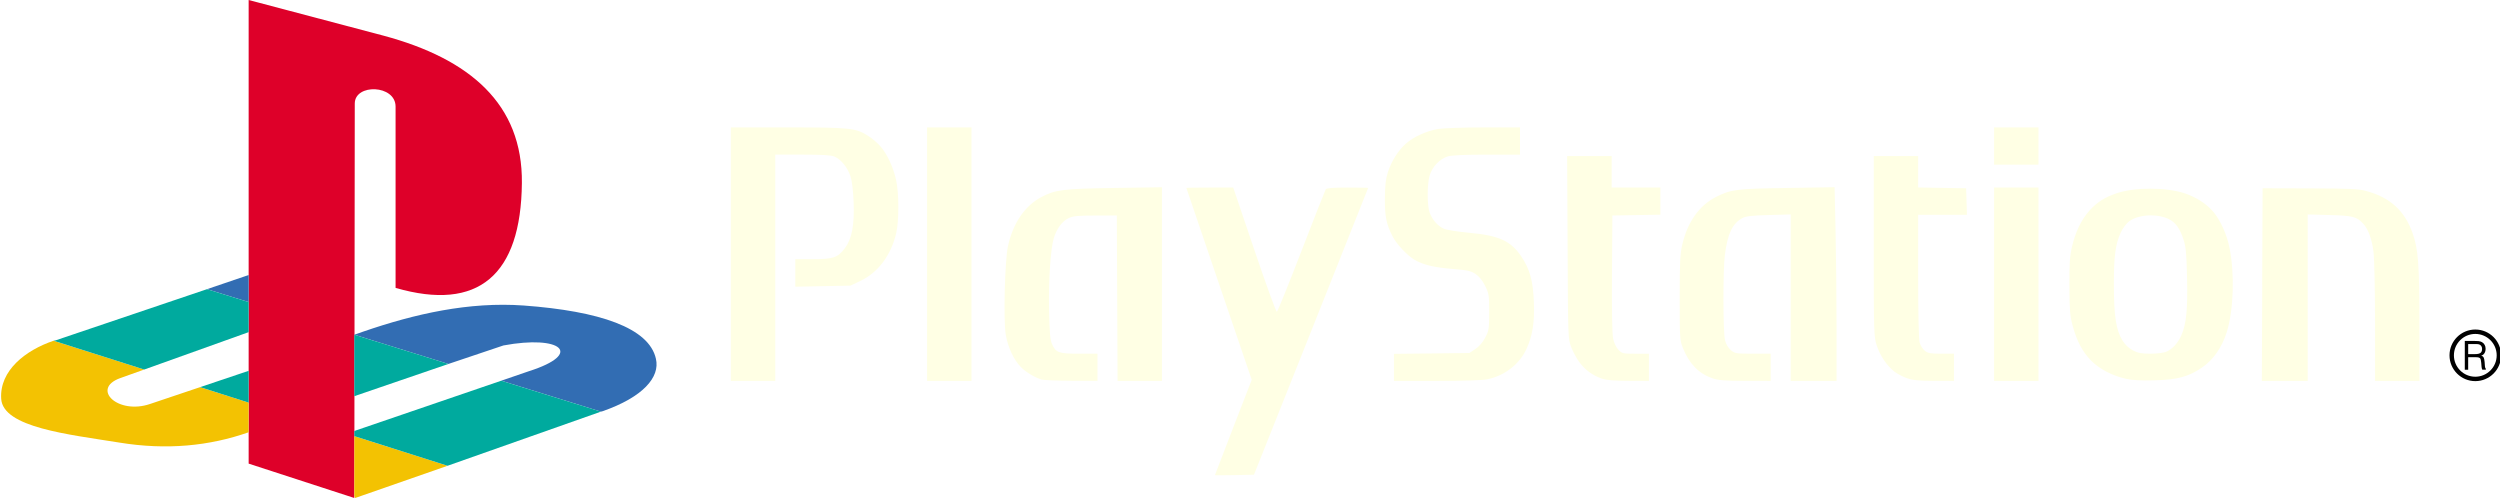
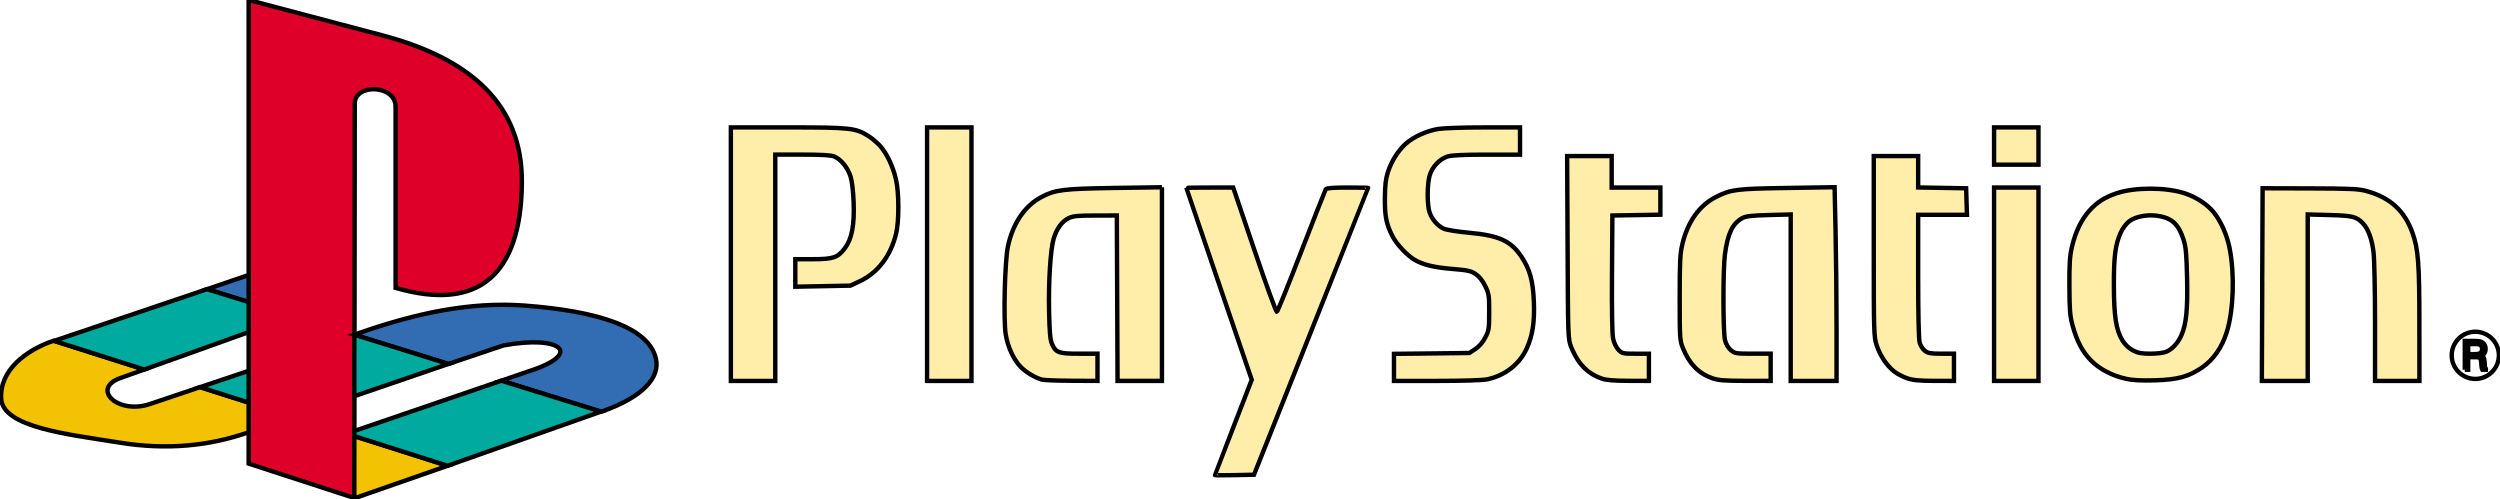
<svg xmlns="http://www.w3.org/2000/svg" version="1.1" id="svg2" x="0px" y="0px" width="567.429px" height="113.032px" viewBox="0 0 567.429 113.032" enable-background="new 0 0 567.429 113.032" xml:space="preserve">
  <defs id="defs4544" />
-   <g id="g4539">
-     <path id="path2998" d="M165.884,28.918v28.77v28.769h5.039h5.039V60.776V35.095h6.186c4.461,0,6.475,0.12,7.233,0.437   c1.496,0.625,3.036,2.529,3.667,4.521c0.331,1.047,0.604,3.313,0.701,5.831c0.2,5.154-0.398,8.356-1.971,10.433   c-1.641,2.168-2.645,2.51-7.284,2.51h-3.982v3.119v3.127l6.257-0.121l6.258-0.122l2.214-1.046c4.045-1.908,6.982-5.811,8.167-10.84   c0.662-2.808,0.652-9.086-0.021-12.099c-0.646-2.896-1.991-5.813-3.504-7.579c-0.633-0.738-1.857-1.797-2.712-2.347   c-2.933-1.882-4.062-2.001-18.356-2.001H165.884z M210.419,28.918v28.77v28.769h5.038h5.039V57.688v-28.77h-5.039H210.419z    M336.791,28.918c-4.514,0.001-9.158,0.16-10.321,0.346c-2.622,0.418-5.682,1.805-7.415,3.372c-1.748,1.579-3.238,3.949-4.044,6.44   c-0.501,1.548-0.659,2.959-0.68,5.933c-0.028,4.103,0.317,5.851,1.728,8.614c0.916,1.798,3.361,4.393,5.039,5.363   c1.948,1.129,4.44,1.727,8.725,2.072c3.26,0.264,4.02,0.426,5.08,1.129c0.834,0.551,1.566,1.453,2.184,2.711   c0.87,1.771,0.919,2.141,0.915,5.953c-0.004,3.801-0.058,4.176-0.896,5.771c-0.567,1.083-1.385,2.032-2.244,2.601l-1.352,0.895   l-8.563,0.102l-8.553,0.092v3.077v3.068h9.73c5.92,0,10.412-0.146,11.459-0.366c3.984-0.839,7.299-3.421,8.908-6.938   c1.357-2.963,1.834-6.008,1.656-10.576c-0.186-4.817-0.9-7.441-2.824-10.32c-2.389-3.576-5.063-4.802-11.854-5.424   c-2.513-0.23-5.086-0.635-5.72-0.904c-1.397-0.592-2.704-2.082-3.28-3.738c-0.57-1.633-0.561-6.361,0.02-8.359   c0.572-1.973,2.306-3.79,4.135-4.338c0.884-0.266,3.852-0.396,8.848-0.396H345v-3.09v-3.088H336.791L336.791,28.918z    M452.597,28.918v4.227v4.226h5.039h5.039v-4.226v-4.227h-5.039H452.597z M355.695,35.42l0.104,20.723   c0.09,20.399,0.104,20.754,0.803,22.604c0.389,1.033,1.225,2.58,1.857,3.443c1.293,1.76,2.973,2.994,5.1,3.738   c1.023,0.359,2.76,0.498,6.064,0.51l4.633,0.02V83.37v-3.088h-3.027c-2.881,0-3.072-0.039-3.891-0.895   c-0.508-0.529-1.006-1.563-1.207-2.52c-0.221-1.032-0.313-6.405-0.256-14.791l0.092-13.164l5.445-0.092l5.445-0.092v-3.076v-3.08   h-5.527h-5.525v-3.576V35.42h-5.049H355.695L355.695,35.42z M425.291,35.42v20.469c0,19.797,0.023,20.54,0.672,22.512   c0.77,2.347,2.338,4.672,4.043,5.973c0.65,0.497,1.939,1.165,2.863,1.482c1.289,0.445,2.73,0.582,6.156,0.59l4.469,0.01v-3.088   V80.28h-2.885c-2.41,0-3.02-0.104-3.727-0.662c-0.467-0.365-0.996-1.205-1.18-1.868c-0.205-0.739-0.336-6.584-0.336-15.106V48.748   h5.537h5.537l-0.092-3.007l-0.092-3.008l-5.445-0.09l-5.443-0.093v-3.565V35.42h-5.039H425.291L425.291,35.42z M416.402,42.489   l-10.758,0.174c-11.568,0.178-12.766,0.32-16.162,2.042c-3.799,1.925-6.447,5.663-7.648,10.788   c-0.502,2.138-0.59,3.979-0.59,12.109c0,9.231,0.027,9.661,0.742,11.428c1.441,3.561,3.586,5.759,6.674,6.826   c1.361,0.471,2.781,0.58,7.457,0.588l5.771,0.011v-3.089v-3.088h-4.043c-3.828,0-4.088-0.047-4.998-0.813   c-0.602-0.505-1.092-1.35-1.32-2.255c-0.453-1.794-0.475-15.937-0.031-19.362c0.631-4.865,1.727-7.146,4.014-8.371   c0.787-0.42,2.145-0.57,5.973-0.67l4.957-0.132v18.896v18.885h5.203h5.201V74.315c0-6.674-0.105-16.567-0.225-21.982   L416.402,42.489z M263.73,42.5l-10.808,0.162c-11.746,0.181-13.433,0.396-16.64,2.113c-3.725,1.994-6.385,5.936-7.508,11.123   c-0.713,3.295-1.047,16.791-0.498,20.053c0.48,2.847,1.811,5.713,3.404,7.334c1.172,1.193,3.117,2.369,4.743,2.865   c0.447,0.137,3.481,0.258,6.745,0.273l5.932,0.031v-3.088V80.28h-4.154c-4.686,0-5.303-0.221-6.186-2.235   c-0.395-0.897-0.549-2.662-0.65-7.416c-0.146-6.756,0.324-14.086,1.056-16.519c0.657-2.185,1.881-3.863,3.321-4.57   c1.052-0.516,2.019-0.613,6.125-0.62l4.875-0.011l0.082,18.773l0.082,18.772h5.039h5.039V64.473V42.5L263.73,42.5z M274.58,42.571   c-2.928,0-5.319,0.037-5.313,0.082c0.004,0.045,3.346,9.857,7.426,21.811l7.416,21.738l-4.176,10.769   c-2.295,5.927-4.175,10.819-4.175,10.869s1.993,0.05,4.429,0l4.43-0.091l12.951-32.508c7.127-17.879,12.963-32.543,12.963-32.588   c0.002-0.045-2.102-0.082-4.684-0.082c-3.404,0-4.765,0.113-4.947,0.408c-0.137,0.223-2.627,6.543-5.525,14.049   c-2.898,7.504-5.398,13.688-5.566,13.744c-0.17,0.057-2.471-6.265-5.109-14.049l-4.795-14.152H274.58z M452.597,42.571v21.942   v21.942h5.039h5.039V64.513V42.571h-5.039H452.597z M513.548,42.733l-0.094,21.861h0.012l-0.092,21.861h5.211h5.201V67.571V48.676   l4.957,0.133c5.262,0.137,6.141,0.356,7.619,1.939c1.16,1.24,1.988,3.499,2.357,6.439c0.191,1.539,0.346,8.603,0.346,16.01v13.258   h5.039h5.037l-0.01-12.922c-0.002-13.704-0.242-16.956-1.564-20.672c-1.795-5.053-5.102-8.049-10.482-9.508   c-1.779-0.483-3.68-0.567-12.811-0.59L513.548,42.733L513.548,42.733z M488.07,42.825c-2.842,0-5.674,0.357-7.709,1.057   c-2.709,0.932-4.41,2.023-6.117,3.921c-1.852,2.06-3.193,4.849-3.98,8.259c-0.482,2.09-0.596,3.844-0.568,8.939   c0.027,5.359,0.133,6.729,0.711,8.848c0.979,3.596,2.26,6.016,4.205,7.985c1.916,1.938,4.748,3.423,7.936,4.146   c1.434,0.324,3.422,0.426,6.461,0.344c5.238-0.139,7.73-0.813,10.787-2.904c2.563-1.752,4.5-4.516,5.598-7.995   c1.57-4.968,1.846-13.157,0.641-19.2c-0.586-2.936-2.01-6.119-3.598-8.056c-1.492-1.821-3.936-3.418-6.551-4.287   C493.773,43.182,490.912,42.825,488.07,42.825L488.07,42.825z M488.193,48.879c1.475,0,2.953,0.285,4.113,0.873   c1.514,0.768,2.465,2.104,3.291,4.632c0.541,1.653,0.676,3.158,0.803,8.625c0.166,7.14-0.162,10.505-1.27,13.043   c-0.781,1.792-2.045,3.185-3.434,3.779c-0.592,0.253-2.156,0.446-3.605,0.446c-2.055,0-2.844-0.145-3.992-0.75   c-0.902-0.478-1.773-1.295-2.336-2.205c-1.469-2.371-1.953-5.48-1.973-12.484c-0.016-6.667,0.328-9.348,1.557-12.059   c0.416-0.92,1.256-2.043,1.879-2.52C484.41,49.356,486.296,48.879,488.193,48.879L488.193,48.879z" style="fill:#ffffe4;fill-opacity:1" />
-     <path id="path3775" d="M559.435,83.912h0.77v-2.835h1.756c0.48,0,0.795,0.078,0.938,0.232c0.139,0.148,0.229,0.493,0.268,1.032   l0.068,0.836c0.012,0.159,0.029,0.292,0.055,0.399c0.023,0.115,0.063,0.228,0.117,0.335h0.807v-0.21   c-0.064-0.057-0.107-0.125-0.135-0.204c-0.037-0.095-0.063-0.212-0.072-0.351l-0.07-0.972c-0.047-0.472-0.109-0.796-0.189-0.972   c-0.117-0.264-0.322-0.422-0.611-0.477c0.309-0.07,0.555-0.244,0.742-0.525c0.189-0.285,0.283-0.633,0.283-1.039   c0-0.334-0.068-0.625-0.207-0.871c-0.145-0.275-0.352-0.487-0.617-0.635c-0.217-0.12-0.477-0.198-0.777-0.234   c-0.201-0.023-0.508-0.036-0.914-0.036h-2.209V83.912L559.435,83.912z M560.207,80.375v-2.288h1.557   c0.303,0,0.523,0.008,0.662,0.022c0.205,0.033,0.369,0.092,0.488,0.174c0.146,0.097,0.256,0.219,0.328,0.369   c0.08,0.158,0.121,0.334,0.121,0.526c0,0.433-0.121,0.739-0.367,0.921c-0.246,0.184-0.648,0.274-1.207,0.274L560.207,80.375   L560.207,80.375z" />
-     <path id="path3004" fill="none" stroke="#000000" stroke-miterlimit="10" d="M567.179,80.649c0,2.957-2.398,5.356-5.355,5.356   c-2.959,0-5.355-2.397-5.355-5.356s2.396-5.356,5.355-5.356C564.781,75.292,567.179,77.69,567.179,80.649z" />
-     <g id="g3" transform="translate(-61.6856, -312.868)">
-       <path id="path7" fill="#DE0029" d="M142.207,336.374l-0.099,89.525l-23.986-7.801v-105.23l30.618,8.096    c19.599,5.267,31.592,15.507,31.398,33.45c-0.195,20.873-9.849,29.258-28.667,23.797v-41.155    C151.469,332.08,142.207,331.789,142.207,336.374L142.207,336.374z" />
-       <path id="path9" fill="#F3C202" d="M107.102,400.738l-11.311,3.804c-7.314,2.537-13.554-3.412-6.826-5.853l5.46-1.948    l-20.575-6.536c-6.338,2.148-12.288,6.73-11.896,13.168c0.39,6.533,15.309,8.095,26.815,9.947    c10.726,1.754,20.477,0.779,29.351-2.342v-6.73L107.102,400.738L107.102,400.738z M142.302,425.9l20.965-7.313l-21.16-6.729    v13.557L142.302,425.9L142.302,425.9z" />
-       <path id="path11" fill="#326DB3" d="M198.08,406.299l0.389-0.099c9.167-3.217,13.067-7.707,12.092-11.898    c-1.56-7.021-12.773-10.826-30.033-12.093c-12.384-0.878-24.572,1.853-36.468,5.947l-1.95,0.685l21.355,6.633l12.48-4.197    c13.067-2.436,18.333,1.854,5.755,5.854l-6.242,2.146L198.08,406.299L198.08,406.299z M118.122,375.287l-9.459,3.217l9.459,2.925    V375.287L118.122,375.287z" />
-       <path id="path13" fill="#00AA9E" d="M163.268,418.585l34.812-12.286l-22.624-7.022l-33.348,11.41v1.17L163.268,418.585    L163.268,418.585z M118.122,397.033l-11.019,3.705l11.019,3.512V397.033L118.122,397.033z M142.107,402.789v-13.946l21.355,6.631    L142.107,402.789L142.107,402.789z M94.425,396.742l23.696-8.486v-6.826l-9.459-2.926l-34.324,11.605    c-0.097,0-0.292,0.096-0.487,0.096L94.425,396.742L94.425,396.742z" />
+   <g id="g4539" style="stroke:#000000">
+     <path id="path2998" d="M165.884,28.918v28.77v28.769h5.039h5.039V60.776V35.095h6.186c4.461,0,6.475,0.12,7.233,0.437   c1.496,0.625,3.036,2.529,3.667,4.521c0.331,1.047,0.604,3.313,0.701,5.831c0.2,5.154-0.398,8.356-1.971,10.433   c-1.641,2.168-2.645,2.51-7.284,2.51h-3.982v3.119v3.127l6.257-0.121l6.258-0.122l2.214-1.046c4.045-1.908,6.982-5.811,8.167-10.84   c0.662-2.808,0.652-9.086-0.021-12.099c-0.646-2.896-1.991-5.813-3.504-7.579c-0.633-0.738-1.857-1.797-2.712-2.347   c-2.933-1.882-4.062-2.001-18.356-2.001H165.884z M210.419,28.918v28.77v28.769h5.038h5.039V57.688v-28.77h-5.039H210.419z    M336.791,28.918c-4.514,0.001-9.158,0.16-10.321,0.346c-2.622,0.418-5.682,1.805-7.415,3.372c-1.748,1.579-3.238,3.949-4.044,6.44   c-0.501,1.548-0.659,2.959-0.68,5.933c-0.028,4.103,0.317,5.851,1.728,8.614c0.916,1.798,3.361,4.393,5.039,5.363   c1.948,1.129,4.44,1.727,8.725,2.072c3.26,0.264,4.02,0.426,5.08,1.129c0.834,0.551,1.566,1.453,2.184,2.711   c0.87,1.771,0.919,2.141,0.915,5.953c-0.004,3.801-0.058,4.176-0.896,5.771c-0.567,1.083-1.385,2.032-2.244,2.601l-1.352,0.895   l-8.563,0.102l-8.553,0.092v3.077v3.068h9.73c5.92,0,10.412-0.146,11.459-0.366c3.984-0.839,7.299-3.421,8.908-6.938   c1.357-2.963,1.834-6.008,1.656-10.576c-0.186-4.817-0.9-7.441-2.824-10.32c-2.389-3.576-5.063-4.802-11.854-5.424   c-2.513-0.23-5.086-0.635-5.72-0.904c-1.397-0.592-2.704-2.082-3.28-3.738c-0.57-1.633-0.561-6.361,0.02-8.359   c0.572-1.973,2.306-3.79,4.135-4.338c0.884-0.266,3.852-0.396,8.848-0.396H345v-3.09v-3.088H336.791L336.791,28.918z    M452.597,28.918v4.227v4.226h5.039h5.039v-4.226v-4.227h-5.039H452.597z M355.695,35.42l0.104,20.723   c0.09,20.399,0.104,20.754,0.803,22.604c0.389,1.033,1.225,2.58,1.857,3.443c1.293,1.76,2.973,2.994,5.1,3.738   c1.023,0.359,2.76,0.498,6.064,0.51l4.633,0.02V83.37v-3.088h-3.027c-2.881,0-3.072-0.039-3.891-0.895   c-0.508-0.529-1.006-1.563-1.207-2.52c-0.221-1.032-0.313-6.405-0.256-14.791l0.092-13.164l5.445-0.092l5.445-0.092v-3.076v-3.08   h-5.527h-5.525v-3.576V35.42h-5.049H355.695L355.695,35.42z M425.291,35.42v20.469c0,19.797,0.023,20.54,0.672,22.512   c0.77,2.347,2.338,4.672,4.043,5.973c0.65,0.497,1.939,1.165,2.863,1.482c1.289,0.445,2.73,0.582,6.156,0.59l4.469,0.01v-3.088   V80.28h-2.885c-2.41,0-3.02-0.104-3.727-0.662c-0.467-0.365-0.996-1.205-1.18-1.868c-0.205-0.739-0.336-6.584-0.336-15.106V48.748   h5.537h5.537l-0.092-3.007l-0.092-3.008l-5.445-0.09l-5.443-0.093v-3.565V35.42h-5.039H425.291L425.291,35.42z M416.402,42.489   l-10.758,0.174c-11.568,0.178-12.766,0.32-16.162,2.042c-3.799,1.925-6.447,5.663-7.648,10.788   c-0.502,2.138-0.59,3.979-0.59,12.109c0,9.231,0.027,9.661,0.742,11.428c1.441,3.561,3.586,5.759,6.674,6.826   c1.361,0.471,2.781,0.58,7.457,0.588l5.771,0.011v-3.089v-3.088h-4.043c-3.828,0-4.088-0.047-4.998-0.813   c-0.602-0.505-1.092-1.35-1.32-2.255c-0.453-1.794-0.475-15.937-0.031-19.362c0.631-4.865,1.727-7.146,4.014-8.371   c0.787-0.42,2.145-0.57,5.973-0.67l4.957-0.132v18.896v18.885h5.203h5.201V74.315c0-6.674-0.105-16.567-0.225-21.982   L416.402,42.489z M263.73,42.5l-10.808,0.162c-11.746,0.181-13.433,0.396-16.64,2.113c-3.725,1.994-6.385,5.936-7.508,11.123   c-0.713,3.295-1.047,16.791-0.498,20.053c0.48,2.847,1.811,5.713,3.404,7.334c1.172,1.193,3.117,2.369,4.743,2.865   c0.447,0.137,3.481,0.258,6.745,0.273l5.932,0.031v-3.088V80.28h-4.154c-4.686,0-5.303-0.221-6.186-2.235   c-0.395-0.897-0.549-2.662-0.65-7.416c-0.146-6.756,0.324-14.086,1.056-16.519c0.657-2.185,1.881-3.863,3.321-4.57   c1.052-0.516,2.019-0.613,6.125-0.62l4.875-0.011l0.082,18.773l0.082,18.772h5.039h5.039V64.473V42.5L263.73,42.5z M274.58,42.571   c-2.928,0-5.319,0.037-5.313,0.082c0.004,0.045,3.346,9.857,7.426,21.811l7.416,21.738l-4.176,10.769   c-2.295,5.927-4.175,10.819-4.175,10.869s1.993,0.05,4.429,0l4.43-0.091l12.951-32.508c7.127-17.879,12.963-32.543,12.963-32.588   c0.002-0.045-2.102-0.082-4.684-0.082c-3.404,0-4.765,0.113-4.947,0.408c-0.137,0.223-2.627,6.543-5.525,14.049   c-2.898,7.504-5.398,13.688-5.566,13.744c-0.17,0.057-2.471-6.265-5.109-14.049l-4.795-14.152H274.58z M452.597,42.571v21.942   v21.942h5.039h5.039V64.513V42.571h-5.039H452.597z M513.548,42.733l-0.094,21.861h0.012l-0.092,21.861h5.211h5.201V67.571V48.676   l4.957,0.133c5.262,0.137,6.141,0.356,7.619,1.939c1.16,1.24,1.988,3.499,2.357,6.439c0.191,1.539,0.346,8.603,0.346,16.01v13.258   h5.039h5.037l-0.01-12.922c-0.002-13.704-0.242-16.956-1.564-20.672c-1.795-5.053-5.102-8.049-10.482-9.508   c-1.779-0.483-3.68-0.567-12.811-0.59L513.548,42.733L513.548,42.733z M488.07,42.825c-2.842,0-5.674,0.357-7.709,1.057   c-2.709,0.932-4.41,2.023-6.117,3.921c-1.852,2.06-3.193,4.849-3.98,8.259c-0.482,2.09-0.596,3.844-0.568,8.939   c0.027,5.359,0.133,6.729,0.711,8.848c0.979,3.596,2.26,6.016,4.205,7.985c1.916,1.938,4.748,3.423,7.936,4.146   c1.434,0.324,3.422,0.426,6.461,0.344c5.238-0.139,7.73-0.813,10.787-2.904c2.563-1.752,4.5-4.516,5.598-7.995   c1.57-4.968,1.846-13.157,0.641-19.2c-0.586-2.936-2.01-6.119-3.598-8.056c-1.492-1.821-3.936-3.418-6.551-4.287   C493.773,43.182,490.912,42.825,488.07,42.825L488.07,42.825z M488.193,48.879c1.475,0,2.953,0.285,4.113,0.873   c1.514,0.768,2.465,2.104,3.291,4.632c0.541,1.653,0.676,3.158,0.803,8.625c0.166,7.14-0.162,10.505-1.27,13.043   c-0.781,1.792-2.045,3.185-3.434,3.779c-0.592,0.253-2.156,0.446-3.605,0.446c-2.055,0-2.844-0.145-3.992-0.75   c-0.902-0.478-1.773-1.295-2.336-2.205c-1.469-2.371-1.953-5.48-1.973-12.484c-0.016-6.667,0.328-9.348,1.557-12.059   c0.416-0.92,1.256-2.043,1.879-2.52C484.41,49.356,486.296,48.879,488.193,48.879L488.193,48.879z" style="fill:#ffeeaa;fill-opacity:1;stroke:#000000" />
+     <path id="path3775" d="M559.435,83.912h0.77v-2.835h1.756c0.48,0,0.795,0.078,0.938,0.232c0.139,0.148,0.229,0.493,0.268,1.032   l0.068,0.836c0.012,0.159,0.029,0.292,0.055,0.399c0.023,0.115,0.063,0.228,0.117,0.335h0.807v-0.21   c-0.064-0.057-0.107-0.125-0.135-0.204c-0.037-0.095-0.063-0.212-0.072-0.351l-0.07-0.972c-0.047-0.472-0.109-0.796-0.189-0.972   c-0.117-0.264-0.322-0.422-0.611-0.477c0.309-0.07,0.555-0.244,0.742-0.525c0.189-0.285,0.283-0.633,0.283-1.039   c0-0.334-0.068-0.625-0.207-0.871c-0.145-0.275-0.352-0.487-0.617-0.635c-0.217-0.12-0.477-0.198-0.777-0.234   c-0.201-0.023-0.508-0.036-0.914-0.036h-2.209V83.912L559.435,83.912z M560.207,80.375v-2.288h1.557   c0.303,0,0.523,0.008,0.662,0.022c0.205,0.033,0.369,0.092,0.488,0.174c0.146,0.097,0.256,0.219,0.328,0.369   c0.08,0.158,0.121,0.334,0.121,0.526c0,0.433-0.121,0.739-0.367,0.921c-0.246,0.184-0.648,0.274-1.207,0.274L560.207,80.375   L560.207,80.375z" style="stroke:#000000" />
+     <path id="path3004" fill="none" stroke="#000000" stroke-miterlimit="10" d="M567.179,80.649c0,2.957-2.398,5.356-5.355,5.356   c-2.959,0-5.355-2.397-5.355-5.356s2.396-5.356,5.355-5.356C564.781,75.292,567.179,77.69,567.179,80.649z" style="stroke:#000000" />
+     <g id="g3" transform="translate(-61.6856, -312.868)" style="stroke:#000000">
+       <path id="path7" fill="#DE0029" d="M142.207,336.374l-0.099,89.525l-23.986-7.801v-105.23l30.618,8.096    c19.599,5.267,31.592,15.507,31.398,33.45c-0.195,20.873-9.849,29.258-28.667,23.797v-41.155    C151.469,332.08,142.207,331.789,142.207,336.374L142.207,336.374z" style="stroke:#000000" />
+       <path id="path9" fill="#F3C202" d="M107.102,400.738l-11.311,3.804c-7.314,2.537-13.554-3.412-6.826-5.853l5.46-1.948    l-20.575-6.536c-6.338,2.148-12.288,6.73-11.896,13.168c0.39,6.533,15.309,8.095,26.815,9.947    c10.726,1.754,20.477,0.779,29.351-2.342v-6.73L107.102,400.738L107.102,400.738z M142.302,425.9l20.965-7.313l-21.16-6.729    v13.557L142.302,425.9L142.302,425.9z" style="stroke:#000000" />
+       <path id="path11" fill="#326DB3" d="M198.08,406.299l0.389-0.099c9.167-3.217,13.067-7.707,12.092-11.898    c-1.56-7.021-12.773-10.826-30.033-12.093c-12.384-0.878-24.572,1.853-36.468,5.947l-1.95,0.685l21.355,6.633l12.48-4.197    c13.067-2.436,18.333,1.854,5.755,5.854l-6.242,2.146L198.08,406.299L198.08,406.299z M118.122,375.287l-9.459,3.217l9.459,2.925    V375.287L118.122,375.287z" style="stroke:#000000" />
+       <path id="path13" fill="#00AA9E" d="M163.268,418.585l34.812-12.286l-22.624-7.022l-33.348,11.41v1.17L163.268,418.585    L163.268,418.585z M118.122,397.033l-11.019,3.705l11.019,3.512V397.033L118.122,397.033z M142.107,402.789v-13.946l21.355,6.631    L142.107,402.789L142.107,402.789z M94.425,396.742l23.696-8.486v-6.826l-9.459-2.926l-34.324,11.605    c-0.097,0-0.292,0.096-0.487,0.096L94.425,396.742L94.425,396.742z" style="stroke:#000000" />
    </g>
  </g>
</svg>
